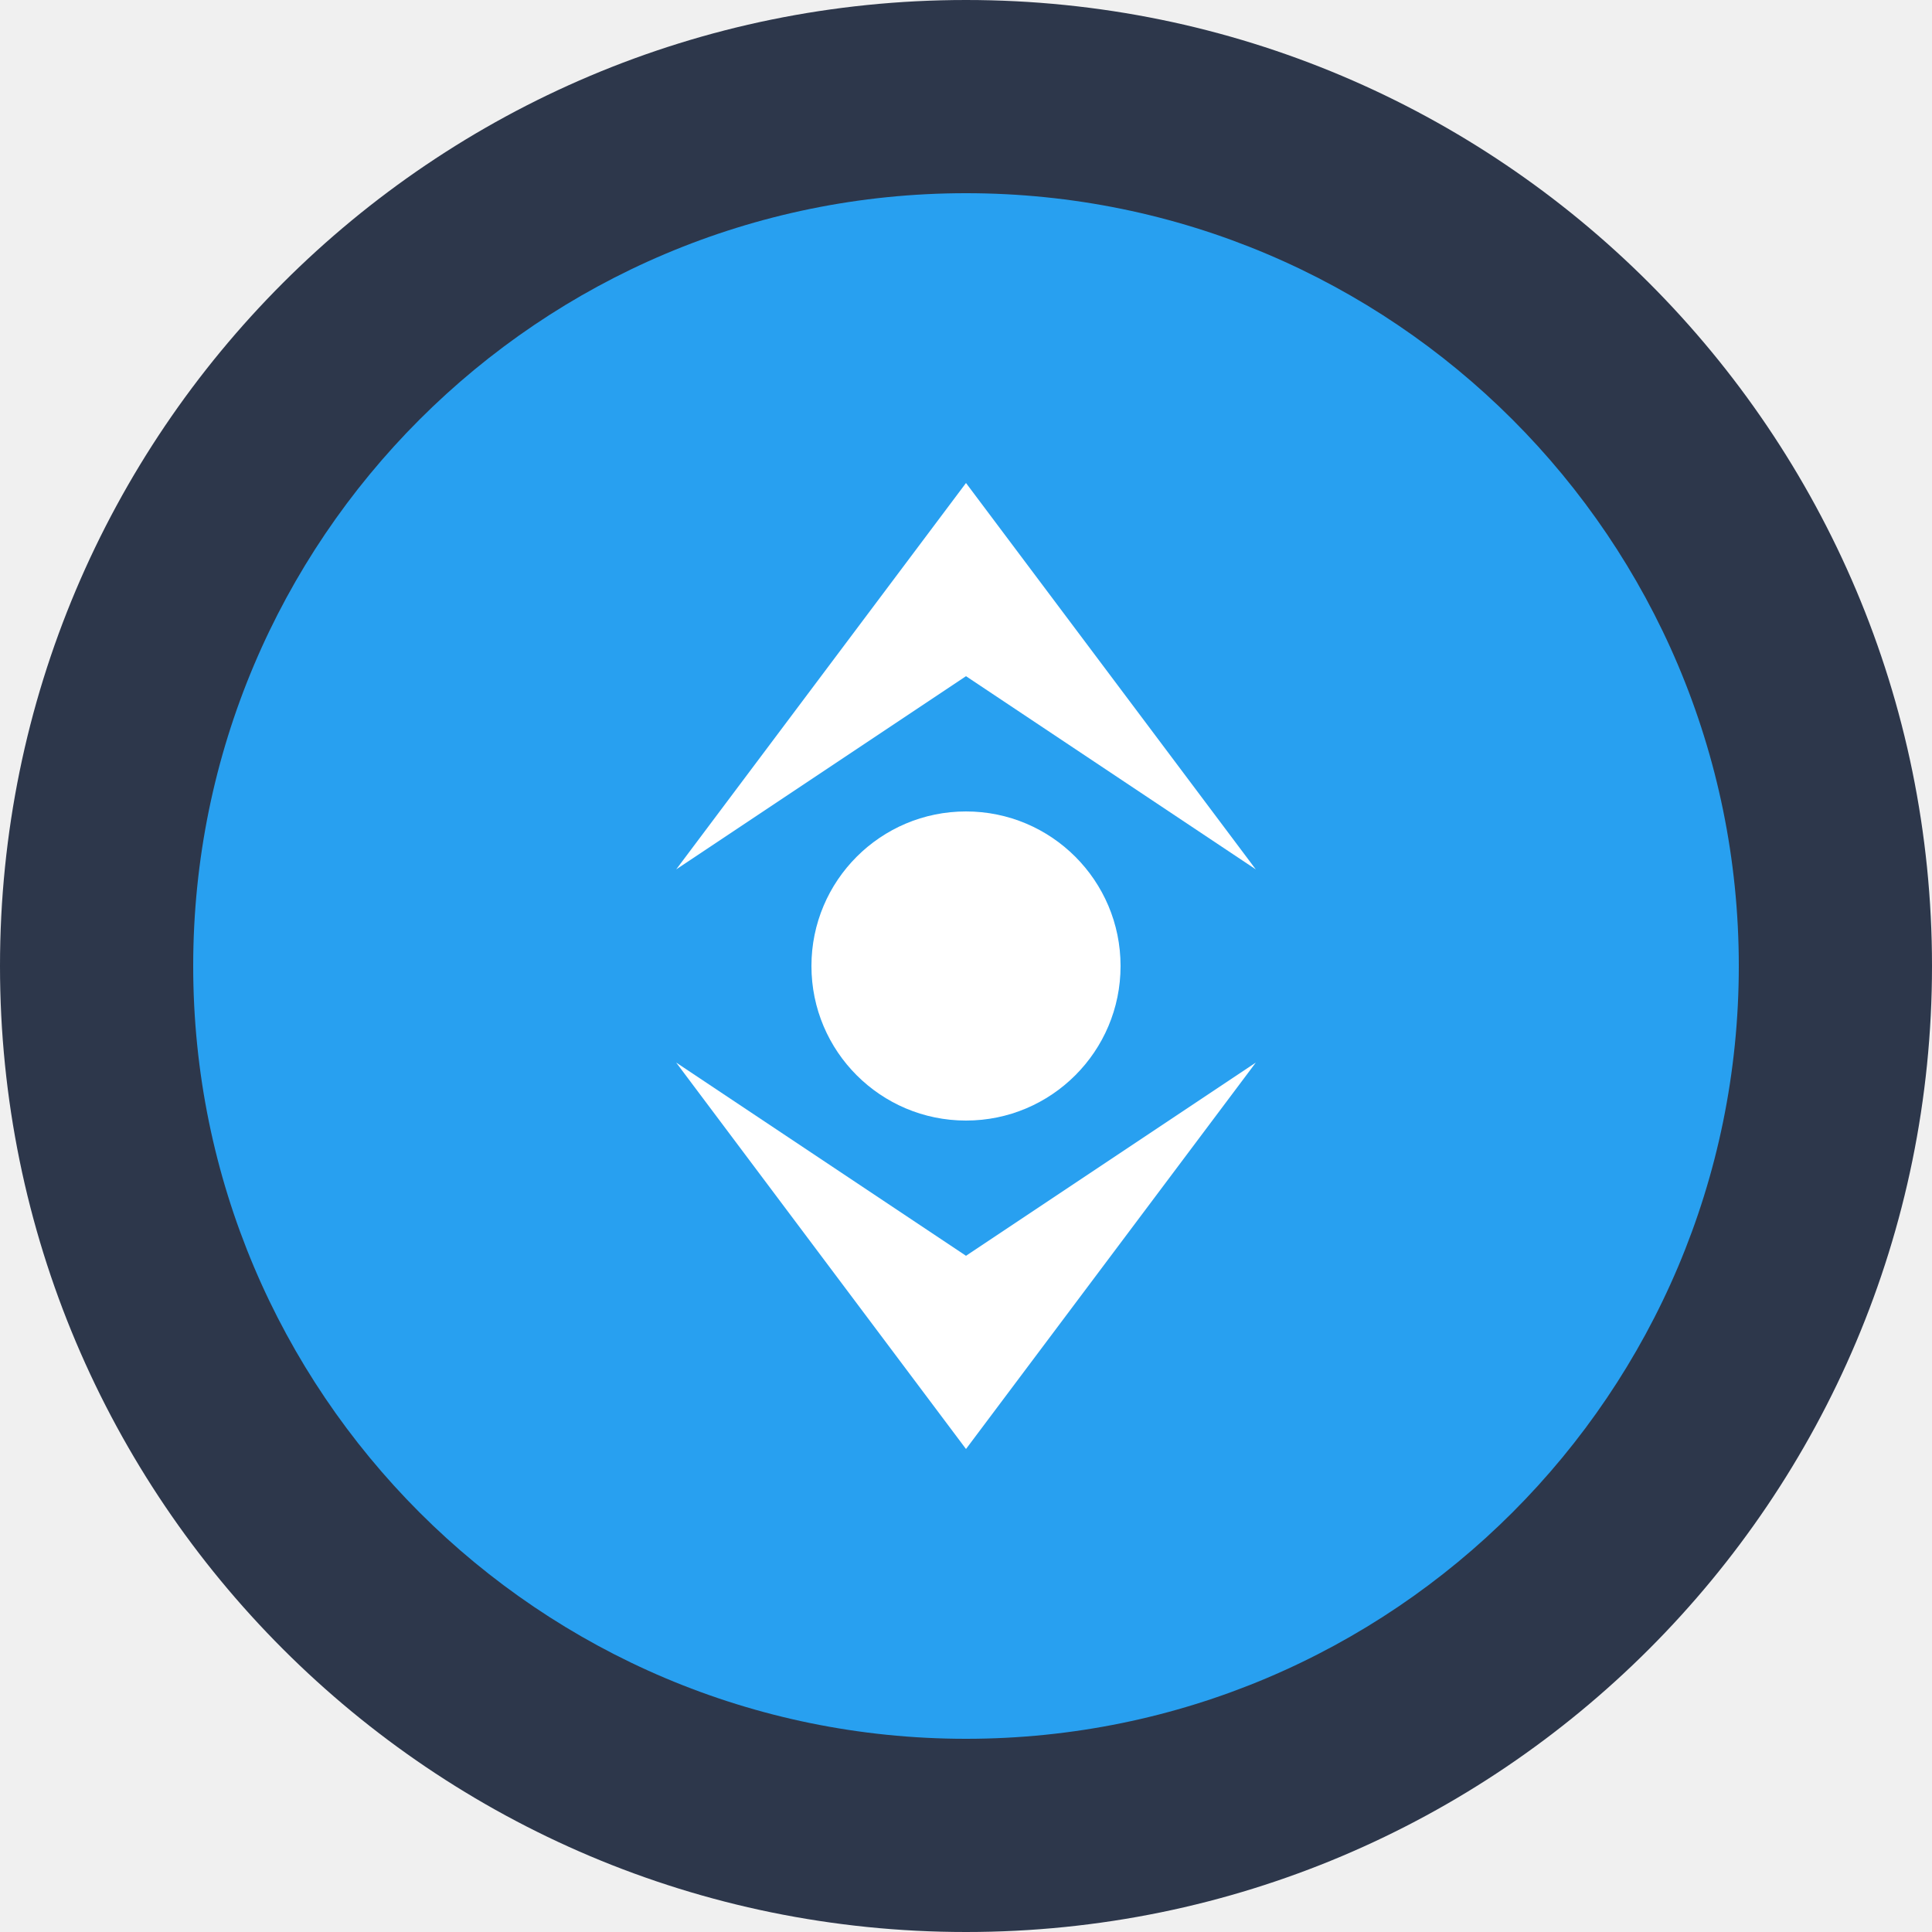
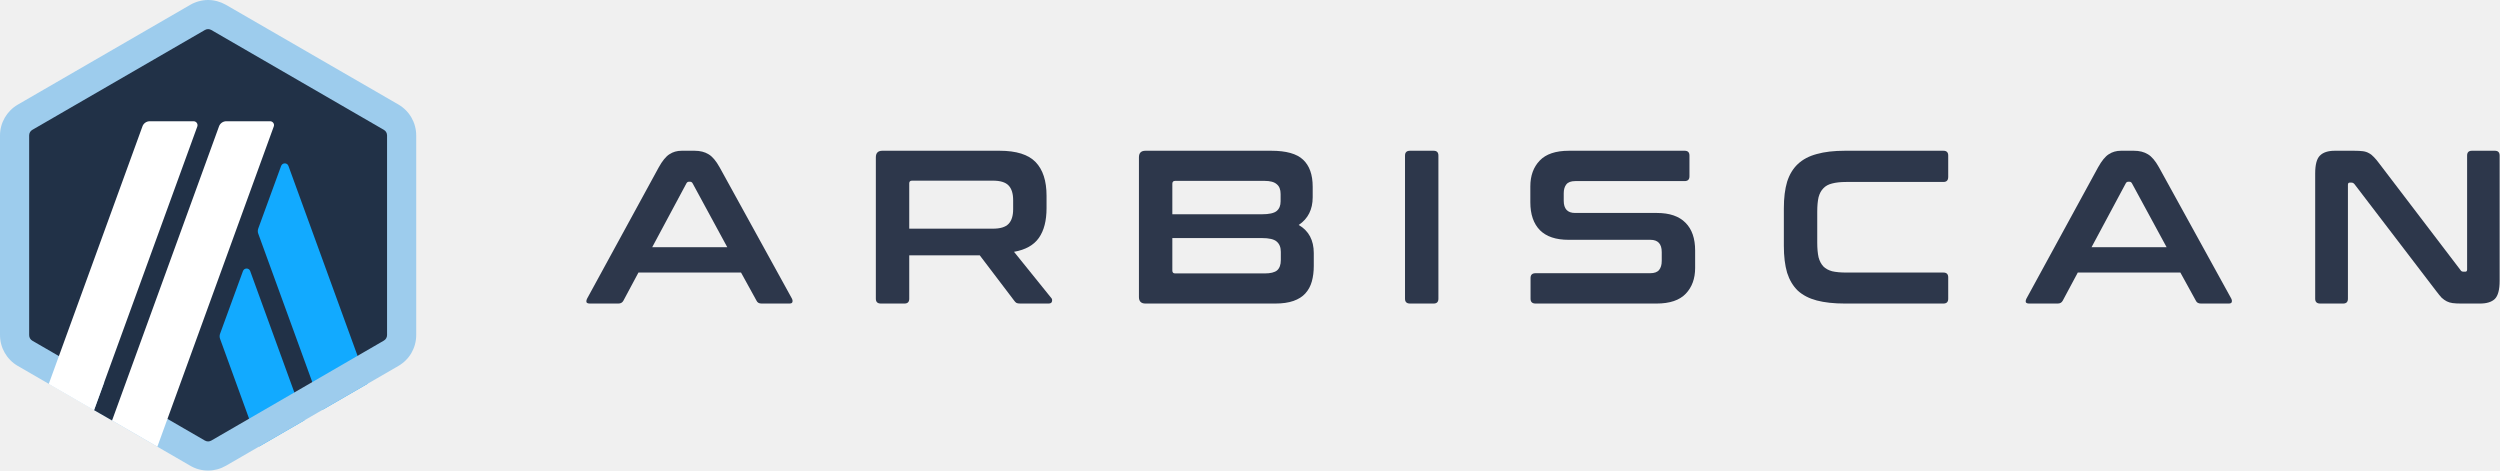
- <svg xmlns="http://www.w3.org/2000/svg" width="100" height="100" viewBox="0 0 100 100" fill="none">
-   <circle cx="50" cy="50" r="50" fill="#2D374B" />
-   <circle cx="50" cy="50" r="40" fill="#28A0F0" />
-   <path d="M35 45 L50 25 L65 45 L50 35 Z" fill="white" />
-   <path d="M35 55 L50 75 L65 55 L50 65 Z" fill="white" />
-   <circle cx="50" cy="50" r="8" fill="white" />
+ <svg xmlns="http://www.w3.org/2000/svg" width="733" height="138" viewBox="0 0 733 138" fill="none">
+   <path d="M203.64 44.2C205.262 44.2 206.627 44.541 207.736 45.224C208.846 45.864 209.934 47.144 211 49.064L232.184 87.528C232.398 87.955 232.44 88.317 232.312 88.616C232.227 88.872 231.928 89 231.416 89H223.288C222.563 89 222.072 88.723 221.816 88.168L217.272 79.912H187.192L182.776 88.168C182.478 88.723 181.987 89 181.304 89H172.984C172.43 89 172.088 88.872 171.96 88.616C171.875 88.317 171.939 87.955 172.152 87.528L193.144 49.064C194.211 47.144 195.256 45.864 196.28 45.224C197.304 44.541 198.499 44.2 199.864 44.2H203.64ZM191.224 72.488H213.24L203.064 53.736C202.894 53.437 202.659 53.288 202.36 53.288H201.976C201.678 53.288 201.443 53.437 201.272 53.736L191.224 72.488Z" fill="#2D374B" />
+   <path d="M293.087 44.2C297.994 44.2 301.514 45.309 303.647 47.528C305.781 49.747 306.847 53.032 306.847 57.384V61.032C306.847 64.701 306.101 67.603 304.607 69.736C303.114 71.869 300.682 73.235 297.311 73.832L308.255 87.4C308.469 87.613 308.533 87.933 308.447 88.36C308.362 88.787 308.021 89 307.423 89H299.167C298.613 89 298.229 88.936 298.015 88.808C297.802 88.68 297.589 88.467 297.375 88.168L287.263 74.856H266.591V87.592C266.591 88.531 266.122 89 265.183 89H258.271C257.29 89 256.799 88.531 256.799 87.592V46.12C256.799 44.84 257.439 44.2 258.719 44.2H293.087ZM266.591 67.048H291.103C293.279 67.048 294.815 66.579 295.711 65.64C296.607 64.701 297.055 63.272 297.055 61.352V58.664C297.055 56.744 296.607 55.315 295.711 54.376C294.815 53.437 293.279 52.968 291.103 52.968H267.423C266.869 52.968 266.591 53.224 266.591 53.736V67.048Z" fill="#2D374B" />
+   <path d="M372.721 44.2C377.116 44.2 380.23 45.075 382.065 46.824C383.942 48.573 384.881 51.219 384.881 54.76V57.832C384.881 61.416 383.516 64.125 380.785 65.96C383.729 67.667 385.201 70.419 385.201 74.216V77.928C385.201 79.635 385.009 81.171 384.625 82.536C384.241 83.901 383.601 85.075 382.705 86.056C381.852 86.995 380.7 87.72 379.249 88.232C377.798 88.744 376.006 89 373.873 89H335.857C334.577 89 333.937 88.36 333.937 87.08V46.12C333.937 44.84 334.577 44.2 335.857 44.2H372.721ZM343.729 69.8V79.336C343.729 79.891 344.006 80.168 344.561 80.168H370.801C372.508 80.168 373.724 79.869 374.449 79.272C375.174 78.632 375.537 77.629 375.537 76.264V73.832C375.537 72.509 375.132 71.507 374.321 70.824C373.553 70.141 372.102 69.8 369.969 69.8H343.729ZM343.729 62.824H369.969C372.102 62.824 373.553 62.504 374.321 61.864C375.089 61.224 375.473 60.285 375.473 59.048V56.872C375.473 55.549 375.089 54.589 374.321 53.992C373.596 53.352 372.401 53.032 370.737 53.032H344.561C344.006 53.032 343.729 53.309 343.729 53.864V62.824Z" fill="#2D374B" />
+   <path d="M420.333 44.2C421.272 44.2 421.741 44.669 421.741 45.608V87.592C421.741 88.531 421.272 89 420.333 89H413.421C412.44 89 411.949 88.531 411.949 87.592V45.608C411.949 44.669 412.44 44.2 413.421 44.2H420.333Z" fill="#2D374B" />
+   <path d="M493.942 44.2C494.881 44.2 495.35 44.669 495.35 45.608V51.688C495.35 52.627 494.881 53.096 493.942 53.096H461.878C460.641 53.096 459.766 53.416 459.254 54.056C458.742 54.696 458.486 55.571 458.486 56.68V58.856C458.486 61.245 459.595 62.44 461.814 62.44H485.814C489.526 62.44 492.321 63.4 494.198 65.32C496.075 67.197 497.014 69.907 497.014 73.448V78.568C497.014 81.683 496.097 84.2 494.262 86.12C492.427 88.04 489.569 89 485.686 89H450.23C449.249 89 448.758 88.531 448.758 87.592V81.512C448.758 80.573 449.249 80.104 450.23 80.104H483.83C485.067 80.104 485.942 79.784 486.454 79.144C486.966 78.504 487.222 77.629 487.222 76.52V73.896C487.222 71.507 486.113 70.312 483.894 70.312H459.894C456.182 70.312 453.387 69.373 451.51 67.496C449.633 65.576 448.694 62.845 448.694 59.304V54.632C448.694 51.517 449.611 49 451.446 47.08C453.281 45.16 456.139 44.2 460.022 44.2H493.942Z" fill="#2D374B" />
+   <path d="M569.809 44.2C570.748 44.2 571.217 44.669 571.217 45.608V51.88C571.217 52.861 570.748 53.352 569.809 53.352H541.329C539.665 53.352 538.278 53.501 537.169 53.8C536.102 54.056 535.249 54.525 534.609 55.208C533.969 55.848 533.5 56.723 533.201 57.832C532.945 58.941 532.817 60.349 532.817 62.056V71.144C532.817 72.851 532.945 74.28 533.201 75.432C533.5 76.541 533.969 77.437 534.609 78.12C535.249 78.76 536.102 79.229 537.169 79.528C538.278 79.784 539.665 79.912 541.329 79.912H569.809C570.748 79.912 571.217 80.381 571.217 81.32V87.592C571.217 88.531 570.748 89 569.809 89H540.945C537.702 89 534.95 88.701 532.689 88.104C530.428 87.507 528.572 86.547 527.121 85.224C525.713 83.859 524.668 82.109 523.985 79.976C523.345 77.8 523.025 75.176 523.025 72.104V61.096C523.025 58.024 523.345 55.421 523.985 53.288C524.668 51.155 525.713 49.427 527.121 48.104C528.572 46.739 530.428 45.757 532.689 45.16C534.95 44.52 537.702 44.2 540.945 44.2H569.809Z" fill="#2D374B" />
+   <path d="M625.653 44.2C627.274 44.2 628.64 44.541 629.749 45.224C630.858 45.864 631.946 47.144 633.013 49.064L654.197 87.528C654.41 87.955 654.453 88.317 654.325 88.616C654.24 88.872 653.941 89 653.429 89H645.301C644.576 89 644.085 88.723 643.829 88.168L639.285 79.912H609.205L604.789 88.168C604.49 88.723 604 89 603.317 89H594.997C594.442 89 594.101 88.872 593.973 88.616C593.888 88.317 593.952 87.955 594.165 87.528L615.157 49.064C616.224 47.144 617.269 45.864 618.293 45.224C619.317 44.541 620.512 44.2 621.877 44.2H625.653ZM613.237 72.488H635.253L625.077 53.736C624.906 53.437 624.672 53.288 624.373 53.288H623.989C623.69 53.288 623.456 53.437 623.285 53.736L613.237 72.488Z" fill="#2D374B" />
+   <path d="M690.204 44.2C691.228 44.2 692.081 44.243 692.764 44.328C693.447 44.413 694.044 44.605 694.556 44.904C695.068 45.16 695.559 45.544 696.028 46.056C696.497 46.525 697.031 47.165 697.628 47.976L721.436 79.208C721.607 79.507 721.884 79.656 722.268 79.656H722.844C723.185 79.656 723.356 79.443 723.356 79.016V45.608C723.356 44.669 723.825 44.2 724.764 44.2H731.484C732.423 44.2 732.892 44.669 732.892 45.608V82.344C732.892 84.947 732.423 86.717 731.484 87.656C730.545 88.552 729.095 89 727.132 89H721.628C720.647 89 719.815 88.957 719.132 88.872C718.492 88.787 717.916 88.616 717.404 88.36C716.892 88.104 716.38 87.741 715.868 87.272C715.399 86.76 714.844 86.077 714.204 85.224L690.332 53.992C690.076 53.693 689.799 53.544 689.5 53.544H688.924C688.583 53.544 688.412 53.757 688.412 54.184V87.592C688.412 88.531 687.943 89 687.004 89H680.284C679.303 89 678.812 88.531 678.812 87.592V50.856C678.812 48.253 679.281 46.504 680.22 45.608C681.159 44.669 682.609 44.2 684.572 44.2H690.204Z" fill="#2D374B" />
+   <g clip-path="url(#clip0_1818_43)">
+     <path d="M4.634 41.956V96.077C4.634 99.51 6.461 102.715 9.463 104.416L56.188 131.46C59.157 133.193 62.844 133.193 65.813 131.46L112.571 104.416C115.54 102.682 117.4 99.51 117.4 96.077V41.956C117.4 38.522 115.573 35.318 112.571 33.584L65.813 6.54C62.844 4.807 59.157 4.807 56.188 6.54L9.43 33.584C6.494 35.318 4.634 38.49 4.634 41.956Z" fill="#213147" />
+     <path d="M71.229 79.497L64.54 97.81C64.345 98.3 64.345 98.889 64.54 99.38L75.993 130.904L89.273 123.219L73.35 79.465C72.991 78.483 71.588 78.483 71.229 79.497Z" fill="#12AAFF" />
+     <path d="M84.574 48.66C84.215 47.646 82.812 47.646 82.421 48.66L75.732 66.972C75.536 67.496 75.536 68.052 75.732 68.542L94.526 120.178L107.806 112.493L84.574 48.66Z" fill="#12AAFF" />
+     <path d="M61.016 8.535C61.343 8.535 61.669 8.633 61.963 8.797L112.538 38.065C113.125 38.392 113.484 39.013 113.484 39.7V98.235C113.484 98.922 113.125 99.543 112.538 99.87L61.963 129.171C61.669 129.334 61.343 129.432 61.016 129.432C60.69 129.432 60.364 129.334 60.07 129.171L9.495 99.903C8.908 99.576 8.549 98.954 8.549 98.268V39.7C8.549 39.013 8.908 38.392 9.495 38.065L60.07 8.797C60.364 8.633 60.69 8.535 61.016 8.535ZM61.016 0C59.222 0 57.395 0.491 55.796 1.406L5.221 30.674C2.023 32.538 0 35.972 0 39.7V98.235C0 101.963 1.99 105.429 5.221 107.293L55.796 136.561C57.395 137.509 59.189 137.967 61.016 137.967C62.843 137.967 64.638 137.477 66.237 136.561L116.812 107.293C120.042 105.429 122.033 101.996 122.033 98.235V39.7C122.033 35.972 120.042 32.505 116.812 30.641L66.237 1.406C64.606 0.491 62.811 0 61.016 0Z" fill="#9DCCED" />
+     <path d="M27.571 120.243L32.237 107.49L41.569 115.272L32.857 123.284L27.571 120.243Z" fill="#213147" />
+     <path d="M56.742 35.546H43.919C42.973 35.546 42.092 36.135 41.766 37.051L14.292 112.591L27.572 120.276L57.852 37.083C58.113 36.331 57.558 35.546 56.742 35.546Z" fill="white" />
+     <path d="M79.192 35.546H66.368C65.422 35.546 64.541 36.135 64.215 37.051L32.858 123.284L46.138 130.969L80.268 37.083C80.562 36.331 79.975 35.546 79.192 35.546Z" fill="white" />
+   </g>
+   <defs>
+     <clipPath id="clip0_1818_43">
+       <rect width="122" height="138" fill="white" />
+     </clipPath>
+   </defs>
</svg>
